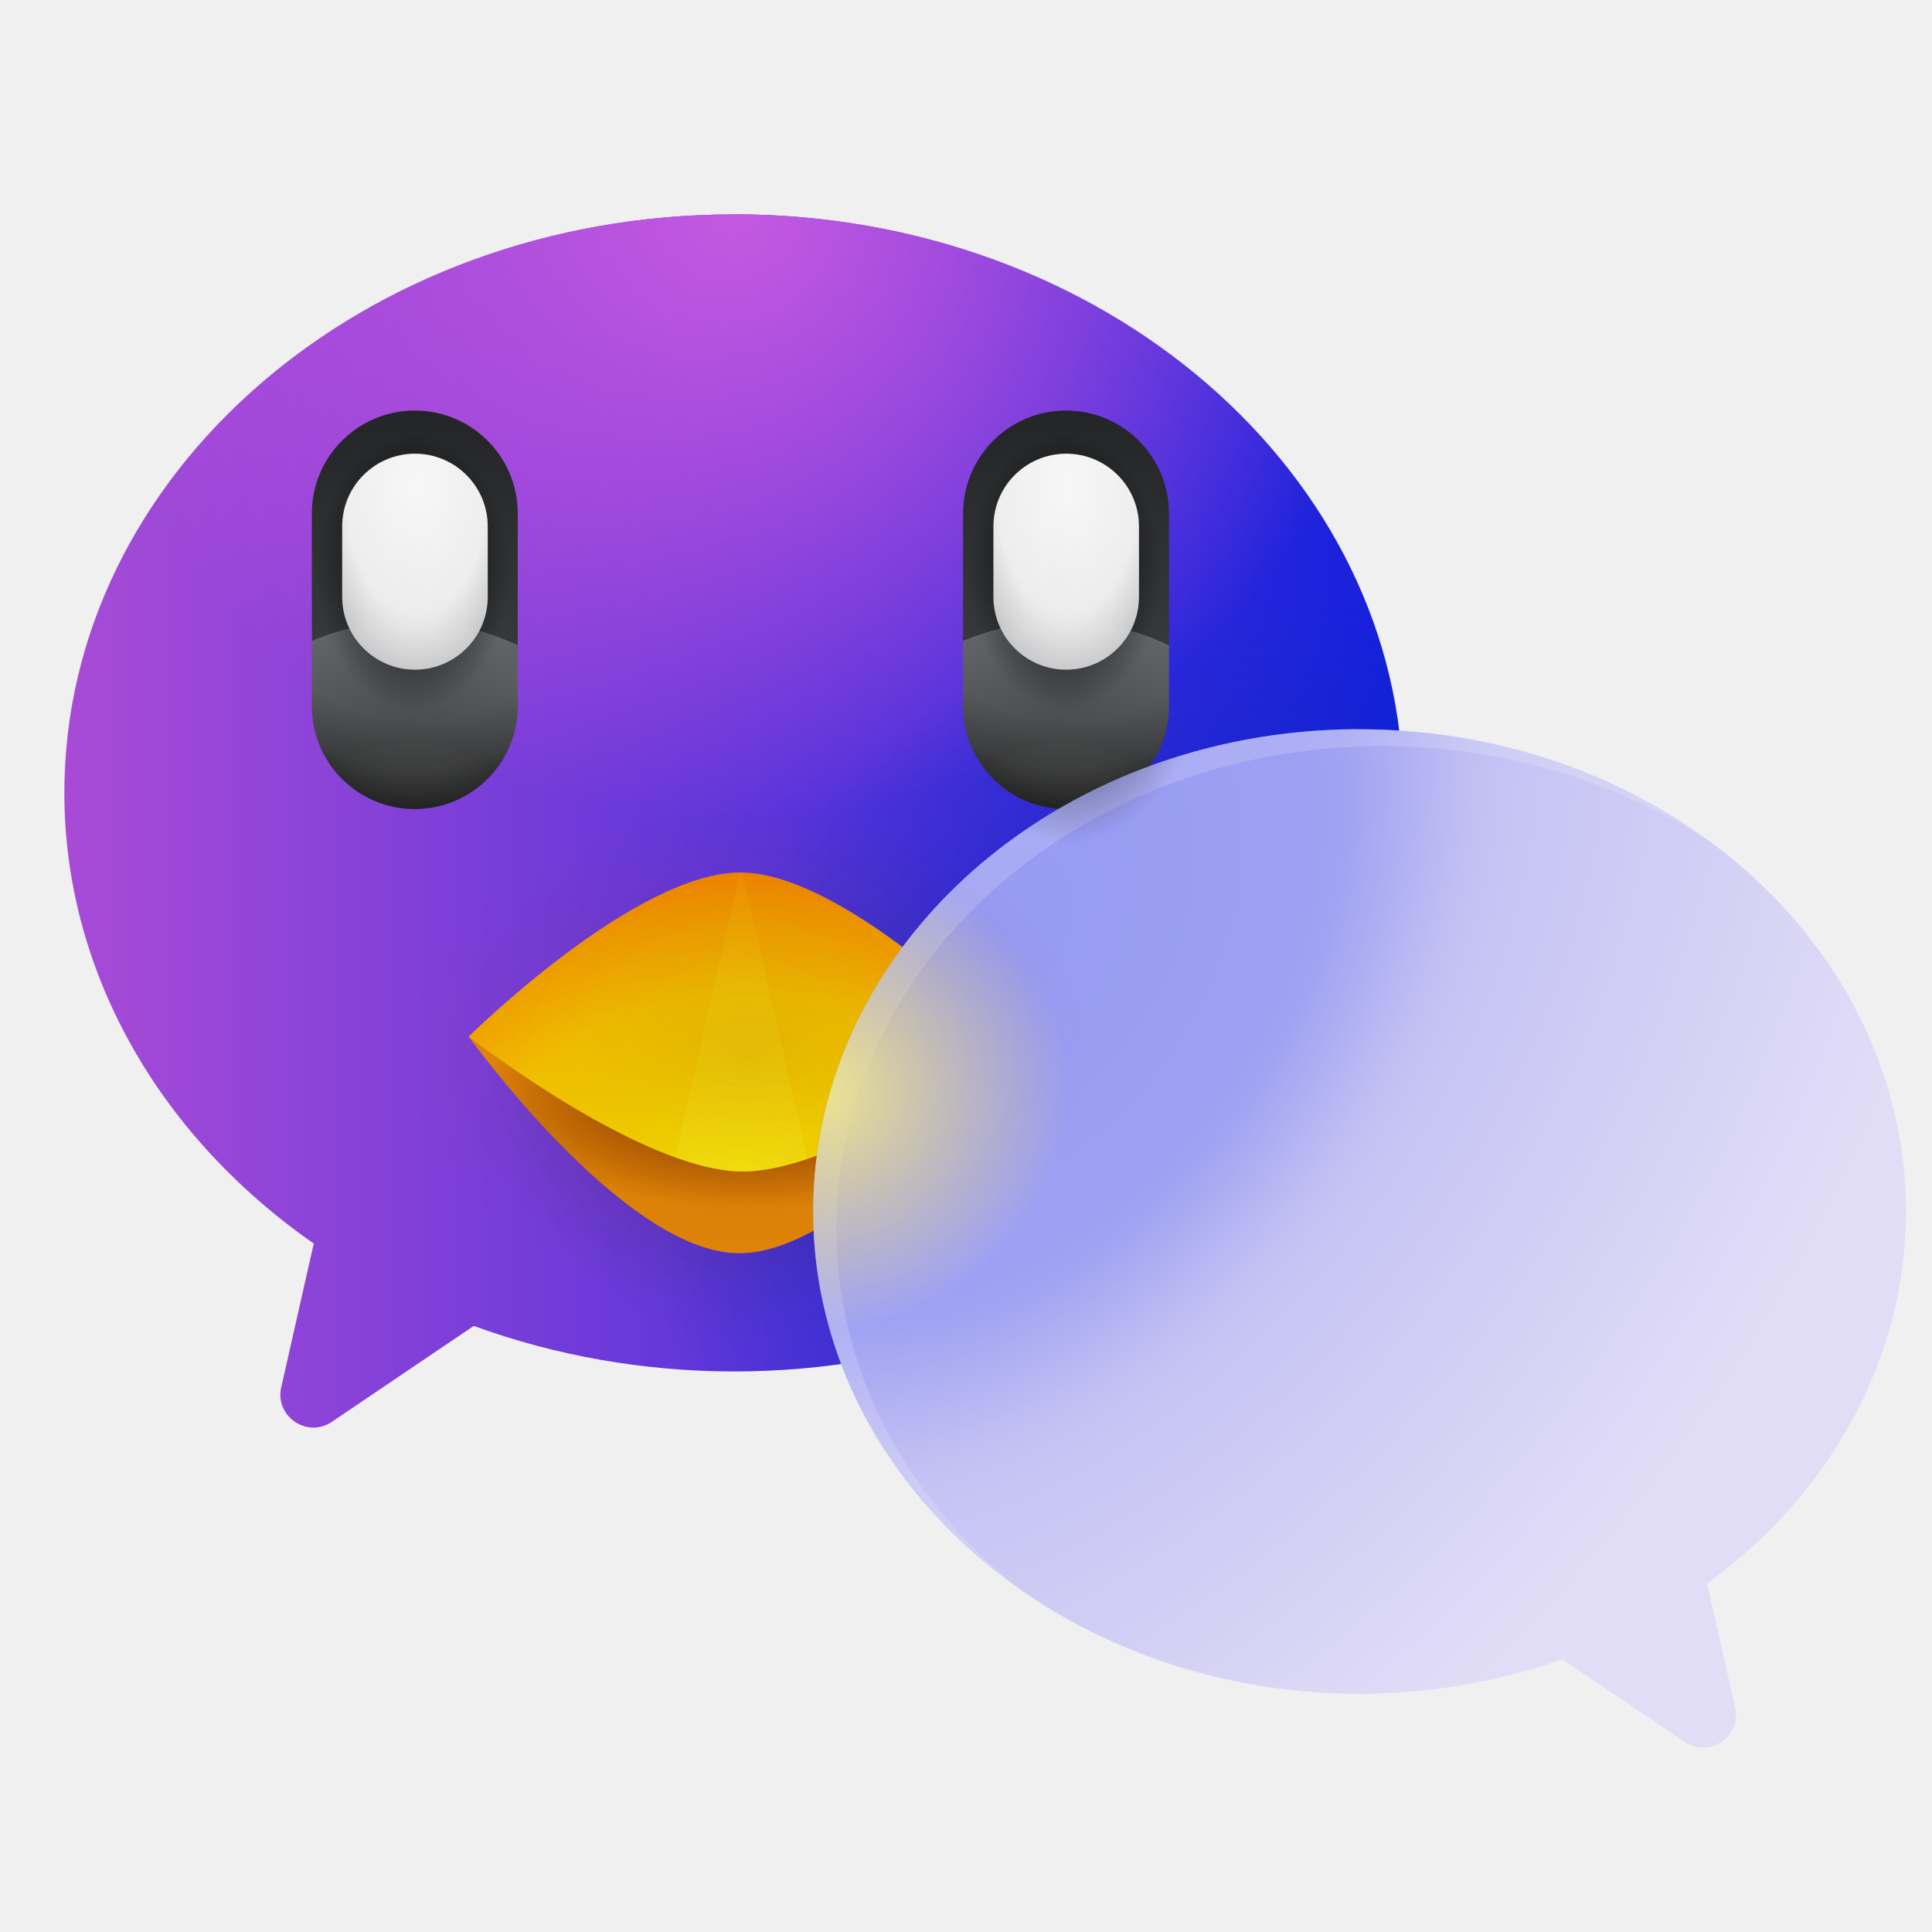
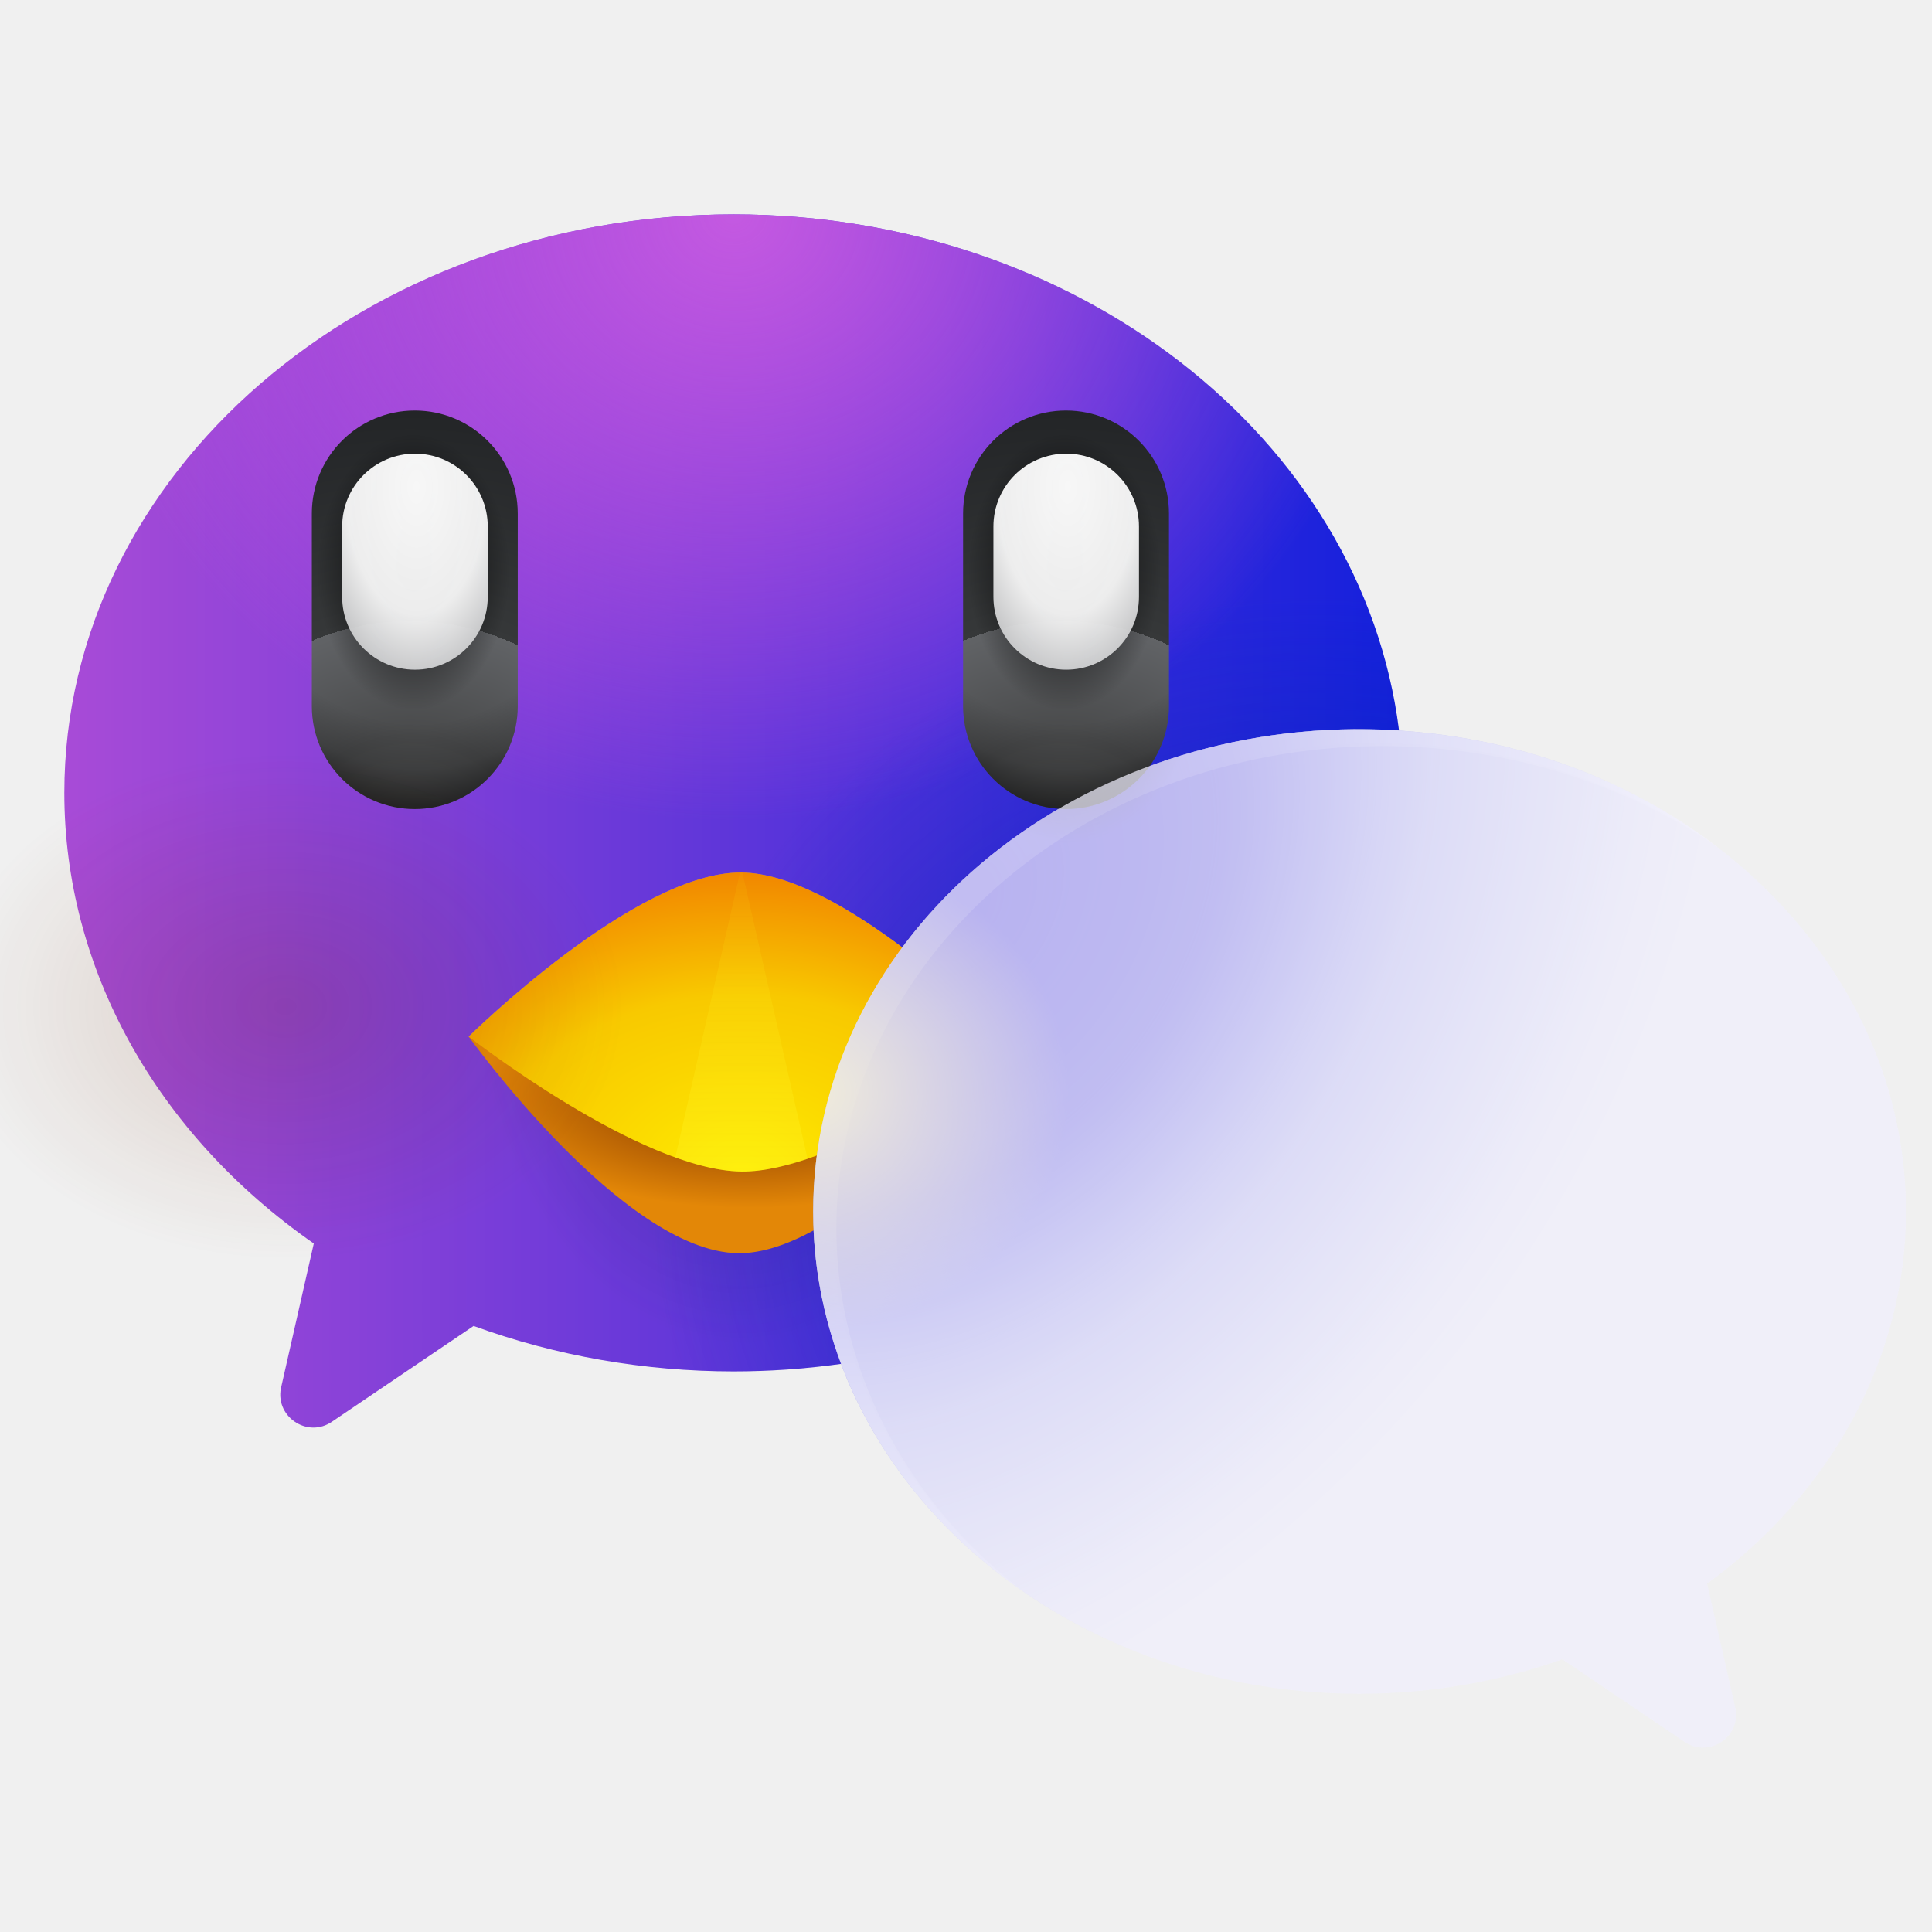
<svg xmlns="http://www.w3.org/2000/svg" xmlns:xlink="http://www.w3.org/1999/xlink" width="64" height="64" version="1.1" viewBox="0 0 16.933 16.933" id="svg20">
  <defs id="defs24">
+     <linearGradient id="linearGradient970">
+       <stop style="stop-color:#3c2dd2;stop-opacity:1" offset="0" id="stop966" />
+       <stop style="stop-color:#372bd2;stop-opacity:0.894;" offset="0.232" id="stop976" />
+       <stop style="stop-color:#3329d2;stop-opacity:0.8;" offset="0.343" id="stop984" />
+       <stop style="stop-color:#2323d3;stop-opacity:0.431;" offset="0.526" id="stop992" />
+       <stop style="stop-color:#1e22d4;stop-opacity:0.29;" offset="0.616" id="stop994" />
+       <stop style="stop-color:#1d22d5;stop-opacity:0.251;" offset="0.664" id="stop988" />
+       <stop style="stop-color:#1c22d5;stop-opacity:0.216;" offset="0.697" id="stop996" />
+       <stop style="stop-color:#1722d7;stop-opacity:0.086;" offset="0.851" id="stop998" />
+       <stop style="stop-color:#1622d8;stop-opacity:0.039;" offset="0.915" id="stop980" />
+       <stop style="stop-color:#1522d9;stop-opacity:0" offset="1" id="stop968" />
+     </linearGradient>
    <linearGradient id="linearGradient1096">
      <stop style="stop-color:#28282c;stop-opacity:1;" offset="0" id="stop1092" />
      <stop style="stop-color:#28282c;stop-opacity:0;" offset="1" id="stop1094" />
    </linearGradient>
    <linearGradient id="linearGradient1086">
      <stop style="stop-color:#f0e58e;stop-opacity:1;" offset="0" id="stop1082" />
      <stop style="stop-color:#f0e58e;stop-opacity:0;" offset="1" id="stop1084" />
    </linearGradient>
    <linearGradient id="linearGradient873">
      <stop style="stop-color:#0413b7;stop-opacity:1" offset="0" id="stop869" />
      <stop style="stop-color:#042cb7;stop-opacity:0" offset="1" id="stop871" />
    </linearGradient>
    <linearGradient id="linearGradient863">
      <stop style="stop-color:#c459e1;stop-opacity:1" offset="0" id="stop859" />
      <stop style="stop-color:#e159df;stop-opacity:0" offset="1" id="stop861" />
    </linearGradient>
-     <linearGradient id="linearGradient894">
-       <stop style="stop-color:#969af2;stop-opacity:1" offset="0" id="stop890" />
-       <stop style="stop-color:#9da0f2;stop-opacity:1;" offset="0.314" id="stop1071" />
-       <stop style="stop-color:#a0a3f2;stop-opacity:1;" offset="0.351" id="stop1076" />
-       <stop style="stop-color:#c0bff3;stop-opacity:1;" offset="0.473" id="stop1078" />
-       <stop style="stop-color:#c6c4f4;stop-opacity:1;" offset="0.512" id="stop1073" />
-       <stop style="stop-color:#e2ddf6;stop-opacity:1" offset="1" id="stop892" />
-     </linearGradient>
-     <linearGradient xlink:href="#linearGradient1234" id="linearGradient1236" x1="342.632" y1="348.095" x2="403.47" y2="348.095" gradientUnits="userSpaceOnUse" gradientTransform="matrix(0.1928465,0,0,0.1928465,-65.51191,-59.93326)" />
+     <linearGradient xlink:href="#linearGradient1234" id="linearGradient1236" x1="342.632" y1="348.095" x2="403.47" y2="348.095" gradientUnits="userSpaceOnUse" gradientTransform="matrix(0.7288831,0,0,0.7288831,-247.6089,-226.5239)" />
    <linearGradient id="linearGradient1234">
      <stop style="stop-color:#a84bd7;stop-opacity:1" offset="0" id="stop1230" />
      <stop style="stop-color:#1420dc;stop-opacity:1" offset="1" id="stop1232" />
    </linearGradient>
-     <radialGradient xlink:href="#linearGradient863" id="radialGradient865" cx="6.43" cy="1.329" fx="6.43" fy="1.329" r="5.866" gradientTransform="matrix(1,0,0,0.9063207,1e-7,0.6740745)" gradientUnits="userSpaceOnUse" />
-     <radialGradient xlink:href="#linearGradient873" id="radialGradient875" cx="1.395" cy="9.219" fx="1.395" fy="9.219" r="5.866" gradientTransform="matrix(1,0,0,0.9063208,10.16903,2.167316)" gradientUnits="userSpaceOnUse" />
+     <radialGradient xlink:href="#linearGradient863" id="radialGradient865" cx="6.43" cy="1.329" fx="6.43" fy="1.329" r="5.866" gradientTransform="matrix(3.779602,0,0,3.425532,3.779602e-7,2.547733)" gradientUnits="userSpaceOnUse" />
+     <radialGradient xlink:href="#linearGradient873" id="radialGradient875" cx="1.395" cy="9.219" fx="1.395" fy="9.219" r="5.866" gradientTransform="matrix(3.779602,0,0,3.425532,38.43489,8.19159)" gradientUnits="userSpaceOnUse" />
    <radialGradient xlink:href="#linearGradient1053" id="radialGradient1057" gradientUnits="userSpaceOnUse" gradientTransform="matrix(4.461747,0.06625679,-0.06451699,4.344588,-130.939,-50.22414)" cx="38.105" cy="15.033" fx="38.105" fy="15.033" r="2.197" />
    <linearGradient id="linearGradient1053">
      <stop style="stop-color:#515252;stop-opacity:1" offset="0" id="stop1049" />
      <stop id="stop1063" offset="0.277" style="stop-color:#494a4b;stop-opacity:1" />
      <stop id="stop1059" offset="0.534" style="stop-color:#616366;stop-opacity:1" />
      <stop style="stop-color:#363839;stop-opacity:1" offset="0.534" id="stop1061" />
      <stop style="stop-color:#232527;stop-opacity:1" offset="1" id="stop1051" />
    </linearGradient>
    <radialGradient xlink:href="#linearGradient1071" id="radialGradient1073" cx="38.246" cy="9.98" fx="38.246" fy="9.98" r="2.197" gradientTransform="matrix(3.128753,4.5210122e-7,-5.788842e-7,4.38783,-81.41729,-35.95764)" gradientUnits="userSpaceOnUse" />
    <linearGradient id="linearGradient1071">
      <stop style="stop-color:#ffffff;stop-opacity:0" offset="0" id="stop1067" />
      <stop id="stop1077" offset="0.713" style="stop-color:#000000;stop-opacity:0" />
      <stop id="stop1075" offset="0.813" style="stop-color:#000000;stop-opacity:0.184" />
      <stop style="stop-color:#000000;stop-opacity:0.58" offset="0.904" id="stop1079" />
      <stop style="stop-color:#f0a44a;stop-opacity:1" offset="1" id="stop1069" />
    </linearGradient>
    <radialGradient xlink:href="#linearGradient1103" id="radialGradient1105" cx="30.786" cy="14.974" fx="30.786" fy="14.974" r="2.055" gradientTransform="matrix(1,0,0,1.439024,-0.06681738,-7.10851)" gradientUnits="userSpaceOnUse" />
    <linearGradient id="linearGradient1103">
      <stop style="stop-color:#000000;stop-opacity:1;" offset="0" id="stop1099" />
      <stop style="stop-color:#000000;stop-opacity:0;" offset="1" id="stop1101" />
    </linearGradient>
    <radialGradient xlink:href="#linearGradient1087" id="radialGradient1091" gradientUnits="userSpaceOnUse" gradientTransform="matrix(2.290324,-3.1607419e-7,5.6982382e-7,4.129034,-39.72406,-41.64361)" cx="30.786" cy="13.142" fx="30.786" fy="13.142" r="1.554" />
    <linearGradient id="linearGradient1087">
      <stop style="stop-color:#f7f7f7;stop-opacity:1" offset="0" id="stop1083" />
      <stop id="stop1093" offset="0.426" style="stop-color:#ffffff;stop-opacity:0.922" />
      <stop style="stop-color:#727478;stop-opacity:1" offset="1" id="stop1085" />
    </linearGradient>
    <radialGradient xlink:href="#linearGradient1053" id="radialGradient1130" gradientUnits="userSpaceOnUse" gradientTransform="matrix(4.461747,0.06625679,-0.06451699,4.344588,-130.939,-50.22414)" cx="38.105" cy="15.033" fx="38.105" fy="15.033" r="2.197" />
    <radialGradient xlink:href="#linearGradient1071" id="radialGradient1132" gradientUnits="userSpaceOnUse" gradientTransform="matrix(3.128753,4.5210122e-7,-5.788842e-7,4.38783,-81.41729,-35.95764)" cx="38.246" cy="9.98" fx="38.246" fy="9.98" r="2.197" />
    <radialGradient xlink:href="#linearGradient1103" id="radialGradient1134" gradientUnits="userSpaceOnUse" gradientTransform="matrix(1,0,0,1.439024,-0.06681738,-7.10851)" cx="30.786" cy="14.974" fx="30.786" fy="14.974" r="2.055" />
    <radialGradient xlink:href="#linearGradient1087" id="radialGradient1136" gradientUnits="userSpaceOnUse" gradientTransform="matrix(2.290324,-3.1607419e-7,5.6982382e-7,4.129034,-39.72406,-41.64361)" cx="30.786" cy="13.142" fx="30.786" fy="13.142" r="1.554" />
-     <radialGradient xlink:href="#linearGradient1047" id="radialGradient1049" cx="16.541" cy="22.882" fx="16.541" fy="22.882" r="7.233" gradientTransform="matrix(0.4106848,0,0,0.3071651,-0.2487152,2.228889)" gradientUnits="userSpaceOnUse" />
+     <radialGradient xlink:href="#linearGradient1047" id="radialGradient1049" cx="16.541" cy="22.882" fx="16.541" fy="22.882" r="7.233" gradientTransform="matrix(0.4106848,0,0,0.3071651,-4.294033,1.79359)" gradientUnits="userSpaceOnUse" />
    <linearGradient id="linearGradient1047">
      <stop style="stop-color:#742900;stop-opacity:1;" offset="0" id="stop1043" />
      <stop style="stop-color:#742900;stop-opacity:0;" offset="1" id="stop1045" />
    </linearGradient>
    <radialGradient xlink:href="#linearGradient1072" id="radialGradient1074" cx="16.712" cy="21.446" fx="16.712" fy="21.446" r="5.639" gradientTransform="matrix(0.4106848,0,0,0.5637462,-0.3708302,-3.48983)" gradientUnits="userSpaceOnUse" />
    <linearGradient id="linearGradient1072">
      <stop style="stop-color:#001c30;stop-opacity:1;" offset="0" id="stop1068" />
      <stop style="stop-color:#001c30;stop-opacity:0;" offset="1" id="stop1070" />
    </linearGradient>
-     <radialGradient xlink:href="#linearGradient1029" id="radialGradient1031" cx="16.645" cy="20.188" fx="16.645" fy="20.188" r="5.843" gradientTransform="matrix(0.4007224,0,0,0.1734623,-0.1072011,6.070547)" gradientUnits="userSpaceOnUse" />
+     <radialGradient xlink:href="#linearGradient1029" id="radialGradient1031" cx="16.645" cy="20.188" fx="16.645" fy="20.188" r="5.843" gradientTransform="matrix(1.514571,0,0,0.6556185,-0.4051776,22.94425)" gradientUnits="userSpaceOnUse" />
    <linearGradient id="linearGradient1029">
      <stop style="stop-color:#742900;stop-opacity:1" offset="0" id="stop1025" />
      <stop style="stop-color:#e38707;stop-opacity:1" offset="1" id="stop1027" />
    </linearGradient>
-     <radialGradient xlink:href="#linearGradient987" id="radialGradient993" gradientUnits="userSpaceOnUse" gradientTransform="matrix(0.1249133,0,0,0.09204742,-27.13334,-16.39931)" cx="269.227" cy="290.235" fx="269.227" fy="290.235" r="46.836" />
+     <radialGradient xlink:href="#linearGradient987" id="radialGradient993" gradientUnits="userSpaceOnUse" gradientTransform="matrix(0.4721224,0,0,0.3479026,-102.5532,-61.98288)" cx="269.227" cy="290.235" fx="269.227" fy="290.235" r="46.836" />
    <linearGradient id="linearGradient987">
      <stop style="stop-color:#feec00;stop-opacity:1" offset="0" id="stop983" />
      <stop id="stop995" offset="0.242" style="stop-color:#fad400;stop-opacity:1;" />
      <stop style="stop-color:#f8c900;stop-opacity:1;" offset="0.37" id="stop997" />
      <stop id="stop999" offset="0.634" style="stop-color:#f18300;stop-opacity:1" />
      <stop style="stop-color:#e86800;stop-opacity:1" offset="1" id="stop985" />
    </linearGradient>
    <linearGradient xlink:href="#linearGradient1021" id="linearGradient1023" x1="63.694" y1="108.256" x2="63.694" y2="63.613" gradientUnits="userSpaceOnUse" gradientTransform="matrix(0.1086604,0,0,0.1086604,-0.2260014,-0.2052542)" />
    <linearGradient id="linearGradient1021">
      <stop style="stop-color:#fffe51;stop-opacity:1" offset="0" id="stop1017" />
      <stop style="stop-color:#fefd00;stop-opacity:0;" offset="1" id="stop1019" />
    </linearGradient>
-     <radialGradient xlink:href="#linearGradient894" id="radialGradient1068" gradientUnits="userSpaceOnUse" gradientTransform="matrix(1.334477,-1.836764,1.280238,0.9301401,-10.85745,51.78695)" cx="20.597" cy="-6.199" fx="20.597" fy="-6.199" r="4.789" />
    <radialGradient xlink:href="#linearGradient1086" id="radialGradient1088" cx="3.939" cy="7.316" fx="3.939" fy="7.316" r="4.789" gradientTransform="matrix(0.4689099,0,0,0.4371103,5.272729,6.368612)" gradientUnits="userSpaceOnUse" />
    <radialGradient xlink:href="#linearGradient1096" id="radialGradient1098" cx="1.629" cy="-4.516" fx="1.629" fy="-4.516" r="4.789" gradientTransform="matrix(0.2501376,0,0,0.3272456,8.935488,7.301834)" gradientUnits="userSpaceOnUse" />
+     <radialGradient xlink:href="#linearGradient970" id="radialGradient974" gradientUnits="userSpaceOnUse" gradientTransform="matrix(1.023581,0.7064591,-0.9836127,1.425145,7.529662,-9.138614)" cx="8.385" cy="7.826" fx="8.385" fy="7.826" r="4.789" />
  </defs>
  <circle cx="-330.35" cy="-328.38" r="0" fill="#5e4aa6" stroke-width=".265" id="circle2" />
  <circle cx="-65.741" cy="5.337" r="0" fill="#5e4aa6" fill-rule="evenodd" stroke-width=".41" id="circle4" />
-   <path id="path1197" style="fill:url(#linearGradient1236);fill-opacity:1;stroke:none;stroke-width:0.953;stroke-linecap:square;stroke-miterlimit:4;stroke-dasharray:none;stroke-opacity:1" d="M 6.43,1.879 A 5.866,5.07 0 0 0 0.564,6.949 5.866,5.07 0 0 0 2.75,10.899 l -0.282,1.246 c -0.072,0.262 0.224,0.47 0.446,0.313 l 1.238,-0.837 a 5.866,5.07 0 0 0 2.279,0.399 5.866,5.07 0 0 0 5.866,-5.071 5.866,5.07 0 0 0 -5.866,-5.071 z" />
+   <path id="path1197" style="fill:url(#linearGradient1236);fill-opacity:1;stroke:none;stroke-width:3.602;stroke-linecap:square;stroke-miterlimit:4;stroke-dasharray:none;stroke-opacity:1" d="M 24.303 7.102 A 22.172 19.164 0 0 0 2.131 26.266 A 22.172 19.164 0 0 0 10.395 41.193 L 9.326 45.902 C 9.054 46.893 10.173 47.679 11.012 47.086 L 15.689 43.924 A 22.172 19.164 0 0 0 24.303 45.43 A 22.172 19.164 0 0 0 27.865 45.18 A 18.101 15.977 0 0 1 26.938 40.131 A 18.101 15.977 0 0 1 44.91 24.154 A 18.101 15.977 0 0 1 45.037 24.154 A 18.101 15.977 0 0 1 46.344 24.195 A 22.172 19.164 0 0 0 24.303 7.102 z " transform="scale(0.2645781)" />
  <path id="path1266" style="fill:#ffffff;fill-opacity:0.237;stroke:none;stroke-width:0.786;stroke-linecap:square;stroke-miterlimit:4;stroke-dasharray:none;stroke-opacity:1" d="m 11.882,6.391 a 4.789,4.227 0 0 0 -4.755,4.227 4.789,4.227 0 0 0 1.852,3.339 4.789,4.227 0 0 1 -1.68,-3.215 4.789,4.227 0 0 1 4.755,-4.227 4.789,4.227 0 0 1 0.034,0 4.789,4.227 0 0 1 2.936,0.887 4.789,4.227 0 0 0 -3.108,-1.011 4.789,4.227 0 0 0 -0.034,0 z" />
-   <path id="path857" style="fill:url(#radialGradient865);fill-opacity:1;stroke:none;stroke-width:0.953;stroke-linecap:square;stroke-miterlimit:4;stroke-dasharray:none;stroke-opacity:1" d="m 6.43,1.879 a 5.866,5.07 0 0 0 -5.866,5.071 5.866,5.07 0 0 0 2.186,3.949 l -0.282,1.246 c -0.072,0.262 0.224,0.47 0.446,0.313 l 1.238,-0.837 a 5.866,5.07 0 0 0 2.279,0.399 5.866,5.07 0 0 0 5.866,-5.071 5.866,5.07 0 0 0 -5.866,-5.071 z" />
+   <path id="path857" style="fill:url(#radialGradient865);fill-opacity:1;stroke:none;stroke-width:3.602;stroke-linecap:square;stroke-miterlimit:4;stroke-dasharray:none;stroke-opacity:1" d="M 24.303 7.102 A 22.172 19.164 0 0 0 2.131 26.266 A 22.172 19.164 0 0 0 10.395 41.193 L 9.326 45.902 C 9.054 46.893 10.173 47.679 11.012 47.086 L 15.689 43.924 A 22.172 19.164 0 0 0 24.303 45.43 A 22.172 19.164 0 0 0 27.865 45.18 A 18.101 15.977 0 0 1 26.938 40.131 A 18.101 15.977 0 0 1 44.91 24.154 A 18.101 15.977 0 0 1 45.037 24.154 A 18.101 15.977 0 0 1 46.344 24.195 A 22.172 19.164 0 0 0 24.303 7.102 z " transform="scale(0.2645781)" />
  <path style="opacity:0.321;fill:url(#radialGradient1074);fill-opacity:1;stroke:none;stroke-width:0;stroke-linecap:round;stroke-linejoin:round;stroke-miterlimit:4;stroke-dasharray:none;stroke-opacity:1" d="M 4.281,9.172 A 2.316,2.314 0 0 0 4.232,9.643 2.316,2.314 0 0 0 6.547,11.958 2.316,2.314 0 0 0 8.863,9.643 2.316,2.314 0 0 0 8.812,9.172 Z" id="path1066" />
-   <path id="path867" style="fill:url(#radialGradient875);fill-opacity:1;stroke:none;stroke-width:0.953;stroke-linecap:square;stroke-miterlimit:4;stroke-dasharray:none;stroke-opacity:1" d="m 6.43,1.879 a 5.866,5.07 0 0 0 -5.866,5.071 5.866,5.07 0 0 0 2.186,3.949 l -0.282,1.246 c -0.072,0.262 0.224,0.47 0.446,0.313 l 1.238,-0.837 a 5.866,5.07 0 0 0 2.279,0.399 5.866,5.07 0 0 0 5.866,-5.071 5.866,5.07 0 0 0 -5.866,-5.071 z" />
+   <path id="path867" style="fill:url(#radialGradient875);fill-opacity:1;stroke:none;stroke-width:3.602;stroke-linecap:square;stroke-miterlimit:4;stroke-dasharray:none;stroke-opacity:1" d="M 24.303 7.102 A 22.172 19.164 0 0 0 2.131 26.266 A 22.172 19.164 0 0 0 10.395 41.193 L 9.326 45.902 C 9.054 46.893 10.173 47.679 11.012 47.086 L 15.689 43.924 A 22.172 19.164 0 0 0 24.303 45.43 A 22.172 19.164 0 0 0 27.865 45.18 A 18.101 15.977 0 0 1 27.775 44.932 A 18.101 15.977 0 0 1 27.668 44.621 A 18.101 15.977 0 0 1 27.568 44.309 A 18.101 15.977 0 0 1 27.516 44.135 A 18.101 15.977 0 0 1 27.463 43.949 A 18.101 15.977 0 0 1 27.391 43.678 A 18.101 15.977 0 0 1 27.312 43.359 A 18.101 15.977 0 0 1 27.297 43.295 A 18.101 15.977 0 0 1 27.262 43.133 A 18.101 15.977 0 0 1 27.236 43.02 A 18.101 15.977 0 0 1 27.193 42.797 A 18.101 15.977 0 0 1 27.172 42.686 A 18.101 15.977 0 0 1 27.154 42.592 A 18.101 15.977 0 0 1 27.111 42.334 A 18.101 15.977 0 0 1 27.072 42.076 A 18.101 15.977 0 0 1 27.031 41.754 A 18.101 15.977 0 0 1 27.004 41.488 A 18.101 15.977 0 0 1 26.996 41.41 A 18.101 15.977 0 0 1 26.973 41.105 A 18.101 15.977 0 0 1 26.953 40.781 A 18.101 15.977 0 0 1 26.941 40.455 A 18.101 15.977 0 0 1 26.938 40.131 A 18.101 15.977 0 0 1 26.941 39.857 A 18.101 15.977 0 0 1 26.951 39.543 A 18.101 15.977 0 0 1 26.951 39.529 A 18.101 15.977 0 0 1 26.969 39.209 A 18.101 15.977 0 0 1 26.984 39.002 A 18.101 15.977 0 0 1 26.998 38.832 A 18.101 15.977 0 0 1 27.025 38.561 A 18.101 15.977 0 0 1 27.027 38.541 A 18.101 15.977 0 0 1 27.066 38.236 A 18.101 15.977 0 0 1 27.111 37.934 A 18.101 15.977 0 0 1 27.115 37.908 A 18.101 15.977 0 0 1 27.15 37.693 A 18.101 15.977 0 0 1 27.174 37.568 A 18.101 15.977 0 0 1 27.23 37.273 A 18.101 15.977 0 0 1 27.285 37.021 A 18.101 15.977 0 0 1 27.305 36.934 A 18.101 15.977 0 0 1 27.377 36.635 A 18.101 15.977 0 0 1 27.461 36.318 A 18.101 15.977 0 0 1 27.475 36.268 A 18.101 15.977 0 0 1 27.553 36.004 A 18.101 15.977 0 0 1 27.623 35.777 A 18.101 15.977 0 0 1 27.668 35.641 A 18.101 15.977 0 0 1 27.756 35.379 A 18.101 15.977 0 0 1 27.762 35.363 A 18.101 15.977 0 0 1 27.836 35.16 A 18.101 15.977 0 0 1 27.881 35.041 A 18.101 15.977 0 0 1 27.951 34.861 A 18.101 15.977 0 0 1 27.994 34.75 A 18.101 15.977 0 0 1 28.062 34.586 A 18.101 15.977 0 0 1 28.135 34.42 A 18.101 15.977 0 0 1 28.252 34.154 A 18.101 15.977 0 0 1 28.273 34.105 A 18.101 15.977 0 0 1 28.34 33.965 A 18.101 15.977 0 0 1 28.416 33.807 A 18.101 15.977 0 0 1 28.541 33.557 A 18.101 15.977 0 0 1 28.562 33.516 A 18.101 15.977 0 0 1 28.574 33.492 A 18.101 15.977 0 0 1 28.723 33.215 A 18.101 15.977 0 0 1 28.857 32.969 A 18.101 15.977 0 0 1 28.885 32.922 A 18.101 15.977 0 0 1 29.055 32.633 A 18.101 15.977 0 0 1 29.201 32.395 A 18.101 15.977 0 0 1 29.211 32.379 A 18.101 15.977 0 0 1 29.342 32.176 A 18.101 15.977 0 0 1 29.391 32.1 A 18.101 15.977 0 0 1 29.496 31.943 A 18.101 15.977 0 0 1 29.592 31.803 A 18.101 15.977 0 0 1 29.656 31.711 A 18.101 15.977 0 0 1 29.783 31.531 A 18.101 15.977 0 0 1 29.967 31.283 A 18.101 15.977 0 0 1 30 31.238 A 18.101 15.977 0 0 1 30.174 31.014 A 18.101 15.977 0 0 1 30.207 30.971 A 18.101 15.977 0 0 1 30.283 30.879 A 18.101 15.977 0 0 1 30.422 30.707 A 18.101 15.977 0 0 1 30.605 30.488 A 18.101 15.977 0 0 1 30.627 30.463 A 18.101 15.977 0 0 1 30.729 30.348 A 18.101 15.977 0 0 1 30.865 30.195 A 18.101 15.977 0 0 1 30.877 30.182 A 18.101 15.977 0 0 1 31.102 29.938 A 18.101 15.977 0 0 1 31.299 29.729 A 18.101 15.977 0 0 1 31.338 29.689 A 18.101 15.977 0 0 1 31.543 29.484 A 18.101 15.977 0 0 1 31.582 29.445 A 18.101 15.977 0 0 1 31.744 29.289 A 18.101 15.977 0 0 1 31.803 29.232 A 18.101 15.977 0 0 1 31.947 29.1 A 18.101 15.977 0 0 1 32.07 28.984 A 18.101 15.977 0 0 1 32.152 28.912 A 18.101 15.977 0 0 1 32.332 28.752 A 18.101 15.977 0 0 1 32.568 28.551 A 18.101 15.977 0 0 1 32.611 28.514 A 18.101 15.977 0 0 1 32.834 28.332 A 18.101 15.977 0 0 1 32.838 28.328 A 18.101 15.977 0 0 1 32.967 28.227 A 18.101 15.977 0 0 1 33.156 28.078 A 18.101 15.977 0 0 1 33.438 27.867 A 18.101 15.977 0 0 1 33.676 27.693 A 18.101 15.977 0 0 1 33.703 27.674 A 18.101 15.977 0 0 1 33.809 27.602 A 18.101 15.977 0 0 1 34.012 27.461 A 18.101 15.977 0 0 1 34.258 27.295 A 18.101 15.977 0 0 1 34.299 27.27 A 18.101 15.977 0 0 1 34.557 27.105 A 18.101 15.977 0 0 1 34.605 27.074 A 18.101 15.977 0 0 1 34.811 26.949 A 18.101 15.977 0 0 1 34.881 26.906 A 18.101 15.977 0 0 1 34.945 26.869 A 18.101 15.977 0 0 1 35.217 26.711 A 18.101 15.977 0 0 1 35.477 26.564 A 18.101 15.977 0 0 1 35.527 26.537 A 18.101 15.977 0 0 1 35.844 26.369 A 18.101 15.977 0 0 1 36.109 26.232 A 18.101 15.977 0 0 1 36.162 26.207 A 18.101 15.977 0 0 1 36.484 26.051 A 18.101 15.977 0 0 1 36.758 25.924 A 18.101 15.977 0 0 1 37.088 25.777 A 18.101 15.977 0 0 1 37.141 25.754 A 18.101 15.977 0 0 1 37.273 25.699 A 18.101 15.977 0 0 1 37.475 25.615 A 18.101 15.977 0 0 1 37.756 25.504 A 18.101 15.977 0 0 1 37.766 25.5 A 18.101 15.977 0 0 1 37.889 25.453 A 18.101 15.977 0 0 1 38.15 25.355 A 18.101 15.977 0 0 1 38.436 25.254 A 18.101 15.977 0 0 1 38.461 25.246 A 18.101 15.977 0 0 1 38.664 25.178 A 18.101 15.977 0 0 1 38.814 25.129 A 18.101 15.977 0 0 1 38.99 25.072 A 18.101 15.977 0 0 1 39.141 25.025 A 18.101 15.977 0 0 1 39.328 24.971 A 18.101 15.977 0 0 1 39.521 24.914 A 18.101 15.977 0 0 1 39.67 24.873 A 18.101 15.977 0 0 1 39.85 24.824 A 18.101 15.977 0 0 1 39.961 24.795 A 18.101 15.977 0 0 1 40.24 24.725 A 18.101 15.977 0 0 1 40.596 24.643 A 18.101 15.977 0 0 1 40.896 24.578 A 18.101 15.977 0 0 1 40.955 24.566 A 18.101 15.977 0 0 1 41.314 24.496 A 18.101 15.977 0 0 1 41.617 24.441 A 18.101 15.977 0 0 1 41.66 24.434 A 18.101 15.977 0 0 1 41.725 24.424 A 18.101 15.977 0 0 1 42.037 24.375 A 18.101 15.977 0 0 1 42.342 24.332 A 18.101 15.977 0 0 1 42.379 24.328 A 18.101 15.977 0 0 1 42.707 24.287 A 18.101 15.977 0 0 1 43.018 24.254 A 18.101 15.977 0 0 1 43.098 24.246 A 18.101 15.977 0 0 1 43.205 24.236 A 18.101 15.977 0 0 1 43.5 24.211 A 18.101 15.977 0 0 1 43.867 24.188 A 18.101 15.977 0 0 1 44.174 24.172 A 18.101 15.977 0 0 1 44.234 24.17 A 18.101 15.977 0 0 1 44.604 24.158 A 18.101 15.977 0 0 1 44.91 24.154 A 18.101 15.977 0 0 1 45.037 24.154 A 18.101 15.977 0 0 1 45.406 24.158 A 18.101 15.977 0 0 1 45.773 24.168 A 18.101 15.977 0 0 1 46.141 24.184 A 18.101 15.977 0 0 1 46.209 24.188 A 18.101 15.977 0 0 1 46.344 24.195 A 22.172 19.164 0 0 0 24.303 7.102 z " transform="scale(0.2645781)" />
+   <path id="path1090-5" style="fill:url(#radialGradient974);fill-opacity:1;stroke:none;stroke-width:0.786;stroke-linecap:square;stroke-miterlimit:4;stroke-dasharray:none;stroke-opacity:1" d="m 11.882,6.391 a 4.789,4.227 0 0 0 -4.755,4.227 4.789,4.227 0 0 0 4.789,4.227 4.789,4.227 0 0 0 1.777,-0.302 l 1.066,0.72 c 0.222,0.157 0.518,-0.051 0.446,-0.313 l -0.243,-1.07 a 4.789,4.227 0 0 0 1.743,-3.261 4.789,4.227 0 0 0 -4.789,-4.227 4.789,4.227 0 0 0 -0.034,0 z" />
  <g id="g1066">
-     <path style="fill:#fffabe;fill-opacity:0.3;stroke:none;stroke-width:0.051" d="m 6.5,7.647 c -0.93,-0.01 -2.391,1.438 -2.391,1.438 0,0 0.05,0.037 0.061,0.045 0.278,-0.264 1.51,-1.388 2.331,-1.38 0.829,0.009 2.048,1.169 2.325,1.443 0.011,-0.008 0.06,-0.042 0.06,-0.042 0,0 -1.446,-1.493 -2.385,-1.503 z" id="path1061" />
+     <path id="path1061" style="fill:#fffabe;fill-opacity:0.3;stroke:none;stroke-width:0.193" d="M 24.566 28.904 C 21.051 28.867 15.527 34.338 15.527 34.338 C 15.527 34.338 15.717 34.477 15.758 34.508 C 16.808 33.51 21.463 29.26 24.566 29.293 C 26.125 29.309 28.048 30.403 29.717 31.625 A 18.101 15.977 0 0 1 29.893 31.383 C 28.18 30.104 26.182 28.921 24.566 28.904 z " transform="scale(0.2645781)" />
    <g transform="matrix(0.4106848,0,0,0.4106848,-0.3843515,-0.8197676)" id="g1150">
      <g transform="translate(-14.51294,2.734595)" id="g1116">
        <rect style="opacity:1;fill:url(#radialGradient1057);fill-opacity:1;stroke:#000000;stroke-width:0;stroke-linecap:round;stroke-linejoin:round;stroke-miterlimit:4;stroke-dasharray:none;stroke-opacity:0.094" id="rect1047" width="4.394" height="8.504" x="36.002" y="8.023" rx="2.197" ry="2.197" />
        <rect ry="2.197" rx="2.197" y="8.023" x="36.002" height="8.504" width="4.394" id="rect1065" style="opacity:1;fill:url(#radialGradient1073);fill-opacity:1;stroke:#000000;stroke-width:0;stroke-linecap:round;stroke-linejoin:round;stroke-miterlimit:4;stroke-dasharray:none;stroke-opacity:0.094" />
        <g id="g1109" transform="translate(7.450138,-2.973374)">
          <ellipse ry="2.957" rx="2.055" cy="14.44" cx="30.719" id="path1097" style="opacity:1;fill:url(#radialGradient1105);fill-opacity:1;stroke:#000000;stroke-width:0;stroke-linecap:round;stroke-linejoin:round;stroke-miterlimit:4;stroke-dasharray:none;stroke-opacity:0.094" />
          <rect ry="1.554" rx="1.554" y="11.917" x="29.199" height="4.61" width="3.107" id="rect1081" style="opacity:1;fill:url(#radialGradient1091);fill-opacity:1;stroke:#000000;stroke-width:0;stroke-linecap:round;stroke-linejoin:round;stroke-miterlimit:4;stroke-dasharray:none;stroke-opacity:0.094" />
        </g>
      </g>
      <g id="g1128" transform="translate(-28.41096,2.734595)">
        <rect ry="2.197" rx="2.197" y="8.023" x="36.002" height="8.504" width="4.394" id="rect1118" style="opacity:1;fill:url(#radialGradient1130);fill-opacity:1;stroke:#000000;stroke-width:0;stroke-linecap:round;stroke-linejoin:round;stroke-miterlimit:4;stroke-dasharray:none;stroke-opacity:0.094" />
        <rect style="opacity:1;fill:url(#radialGradient1132);fill-opacity:1;stroke:#000000;stroke-width:0;stroke-linecap:round;stroke-linejoin:round;stroke-miterlimit:4;stroke-dasharray:none;stroke-opacity:0.094" id="rect1120" width="4.394" height="8.504" x="36.002" y="8.023" rx="2.197" ry="2.197" />
        <g transform="translate(7.450138,-2.973374)" id="g1126">
          <ellipse style="opacity:1;fill:url(#radialGradient1134);fill-opacity:1;stroke:#000000;stroke-width:0;stroke-linecap:round;stroke-linejoin:round;stroke-miterlimit:4;stroke-dasharray:none;stroke-opacity:0.094" id="ellipse1122" cx="30.719" cy="14.44" rx="2.055" ry="2.957" />
          <rect style="opacity:1;fill:url(#radialGradient1136);fill-opacity:1;stroke:#000000;stroke-width:0;stroke-linecap:round;stroke-linejoin:round;stroke-miterlimit:4;stroke-dasharray:none;stroke-opacity:0.094" id="rect1124" width="3.107" height="4.61" x="29.199" y="11.917" rx="1.554" ry="1.554" />
        </g>
      </g>
    </g>
-     <path style="fill:url(#radialGradient1031);fill-opacity:1;stroke:none;stroke-width:0.051" d="m 4.108,9.085 c 0,0 1.35,1.884 2.36,1.899 1.011,0.015 2.417,-1.833 2.417,-1.833 z" id="path3767" />
-     <path style="fill:url(#radialGradient993);fill-opacity:1;stroke:none;stroke-width:0.051" d="m 4.108,9.085 c 0,0 1.502,1.173 2.391,1.183 0.878,0.009 2.385,-1.117 2.385,-1.117 0,0 -1.446,-1.493 -2.385,-1.503 -0.93,-0.01 -2.391,1.438 -2.391,1.438 z" id="path3761" />
+     <path id="path3767" style="fill:url(#radialGradient1031);fill-opacity:1;stroke:none;stroke-width:0.193" d="M 15.527 34.338 C 15.527 34.338 20.63 41.459 24.445 41.514 C 25.237 41.525 26.094 41.226 26.953 40.758 A 18.101 15.977 0 0 1 26.938 40.131 A 18.101 15.977 0 0 1 28.096 34.51 L 15.527 34.338 z " transform="scale(0.2645781)" />
+     <path id="path3761" style="fill:url(#radialGradient993);fill-opacity:1;stroke:none;stroke-width:0.193" d="M 24.566 28.904 C 21.051 28.867 15.527 34.338 15.527 34.338 C 15.527 34.338 21.205 38.773 24.566 38.809 C 25.308 38.816 26.171 38.603 27.061 38.277 A 18.101 15.977 0 0 1 29.893 31.385 C 28.18 30.106 26.182 28.921 24.566 28.904 z " transform="scale(0.2645781)" />
    <path style="opacity:0.312;fill:url(#linearGradient1023);fill-opacity:1;stroke:none;stroke-width:0;stroke-linecap:round;stroke-linejoin:round;stroke-miterlimit:4;stroke-dasharray:none;stroke-opacity:1" d="m 6.5,7.647 c -0.004,-4.6e-5 -0.009,4.02e-4 -0.014,4.11e-4 L 5.919,10.144 c 0.207,0.074 0.406,0.122 0.581,0.124 0.173,0.002 0.372,-0.042 0.578,-0.111 L 6.507,7.648 c -0.003,-4.8e-5 -0.005,-4.02e-4 -0.008,-4.11e-4 z" id="path1011" />
  </g>
-   <path id="ellipse1199-3" style="fill:url(#radialGradient1068);fill-opacity:1;stroke:none;stroke-width:0.786;stroke-linecap:square;stroke-miterlimit:4;stroke-dasharray:none;stroke-opacity:1" d="m 11.882,6.391 a 4.789,4.227 0 0 0 -4.755,4.227 4.789,4.227 0 0 0 4.789,4.227 4.789,4.227 0 0 0 1.777,-0.302 l 1.066,0.72 c 0.222,0.157 0.518,-0.051 0.446,-0.313 l -0.243,-1.07 a 4.789,4.227 0 0 0 1.743,-3.261 4.789,4.227 0 0 0 -4.789,-4.227 4.789,4.227 0 0 0 -0.034,0 z" />
+   <ellipse style="opacity:0.179;fill:url(#radialGradient1049);fill-opacity:1;stroke:none;stroke-width:0;stroke-linecap:round;stroke-linejoin:round;stroke-miterlimit:4;stroke-dasharray:none;stroke-opacity:1" id="path1033" cx="2.499" cy="8.822" rx="2.97" ry="2.222" />
  <path id="path932" style="fill:#ffffff;fill-opacity:0.16;stroke:none;stroke-width:2.972;stroke-linecap:square;stroke-miterlimit:4;stroke-dasharray:none;stroke-opacity:1" d="M 44.91 24.154 A 18.101 15.977 0 0 0 26.938 40.131 A 18.101 15.977 0 0 0 33.873 52.705 A 18.101 15.977 0 0 1 27.705 40.691 A 18.101 15.977 0 0 1 45.678 24.715 A 18.101 15.977 0 0 1 45.805 24.715 A 18.101 15.977 0 0 1 56.971 28.117 A 18.101 15.977 0 0 0 45.037 24.154 A 18.101 15.977 0 0 0 44.91 24.154 z " transform="scale(0.2645781)" />
-   <ellipse style="opacity:0.179;fill:url(#radialGradient1049);fill-opacity:1;stroke:none;stroke-width:0;stroke-linecap:round;stroke-linejoin:round;stroke-miterlimit:4;stroke-dasharray:none;stroke-opacity:1" id="path1033" cx="6.544" cy="9.257" rx="2.97" ry="2.222" />
+   <path id="path1090" style="fill:url(#radialGradient1098);fill-opacity:1;stroke:none;stroke-width:0.786;stroke-linecap:square;stroke-miterlimit:4;stroke-dasharray:none;stroke-opacity:1" d="m 11.882,6.391 a 4.789,4.227 0 0 0 -4.755,4.227 4.789,4.227 0 0 0 4.789,4.227 4.789,4.227 0 0 0 1.777,-0.302 l 1.066,0.72 c 0.222,0.157 0.518,-0.051 0.446,-0.313 l -0.243,-1.07 a 4.789,4.227 0 0 0 1.743,-3.261 4.789,4.227 0 0 0 -4.789,-4.227 4.789,4.227 0 0 0 -0.034,0 z" />
  <path id="path1080" style="fill:url(#radialGradient1088);fill-opacity:1;stroke:none;stroke-width:0.786;stroke-linecap:square;stroke-miterlimit:4;stroke-dasharray:none;stroke-opacity:1" d="m 11.882,6.391 a 4.789,4.227 0 0 0 -4.755,4.227 4.789,4.227 0 0 0 4.789,4.227 4.789,4.227 0 0 0 1.777,-0.302 l 1.066,0.72 c 0.222,0.157 0.518,-0.051 0.446,-0.313 l -0.243,-1.07 a 4.789,4.227 0 0 0 1.743,-3.261 4.789,4.227 0 0 0 -4.789,-4.227 4.789,4.227 0 0 0 -0.034,0 z" />
-   <path id="path1090" style="fill:url(#radialGradient1098);fill-opacity:1;stroke:none;stroke-width:0.786;stroke-linecap:square;stroke-miterlimit:4;stroke-dasharray:none;stroke-opacity:1" d="m 11.882,6.391 a 4.789,4.227 0 0 0 -4.755,4.227 4.789,4.227 0 0 0 4.789,4.227 4.789,4.227 0 0 0 1.777,-0.302 l 1.066,0.72 c 0.222,0.157 0.518,-0.051 0.446,-0.313 l -0.243,-1.07 a 4.789,4.227 0 0 0 1.743,-3.261 4.789,4.227 0 0 0 -4.789,-4.227 4.789,4.227 0 0 0 -0.034,0 z" />
+   <path id="path1000" style="fill:#f0effd;fill-opacity:0.687;stroke:none;stroke-width:0.786;stroke-linecap:square;stroke-miterlimit:4;stroke-dasharray:none;stroke-opacity:1" d="m 11.882,6.391 a 4.789,4.227 0 0 0 -4.755,4.227 4.789,4.227 0 0 0 4.789,4.227 4.789,4.227 0 0 0 1.777,-0.302 l 1.066,0.72 c 0.222,0.157 0.518,-0.051 0.446,-0.313 l -0.243,-1.07 a 4.789,4.227 0 0 0 1.743,-3.261 4.789,4.227 0 0 0 -4.789,-4.227 4.789,4.227 0 0 0 -0.034,0 z" />
</svg>
